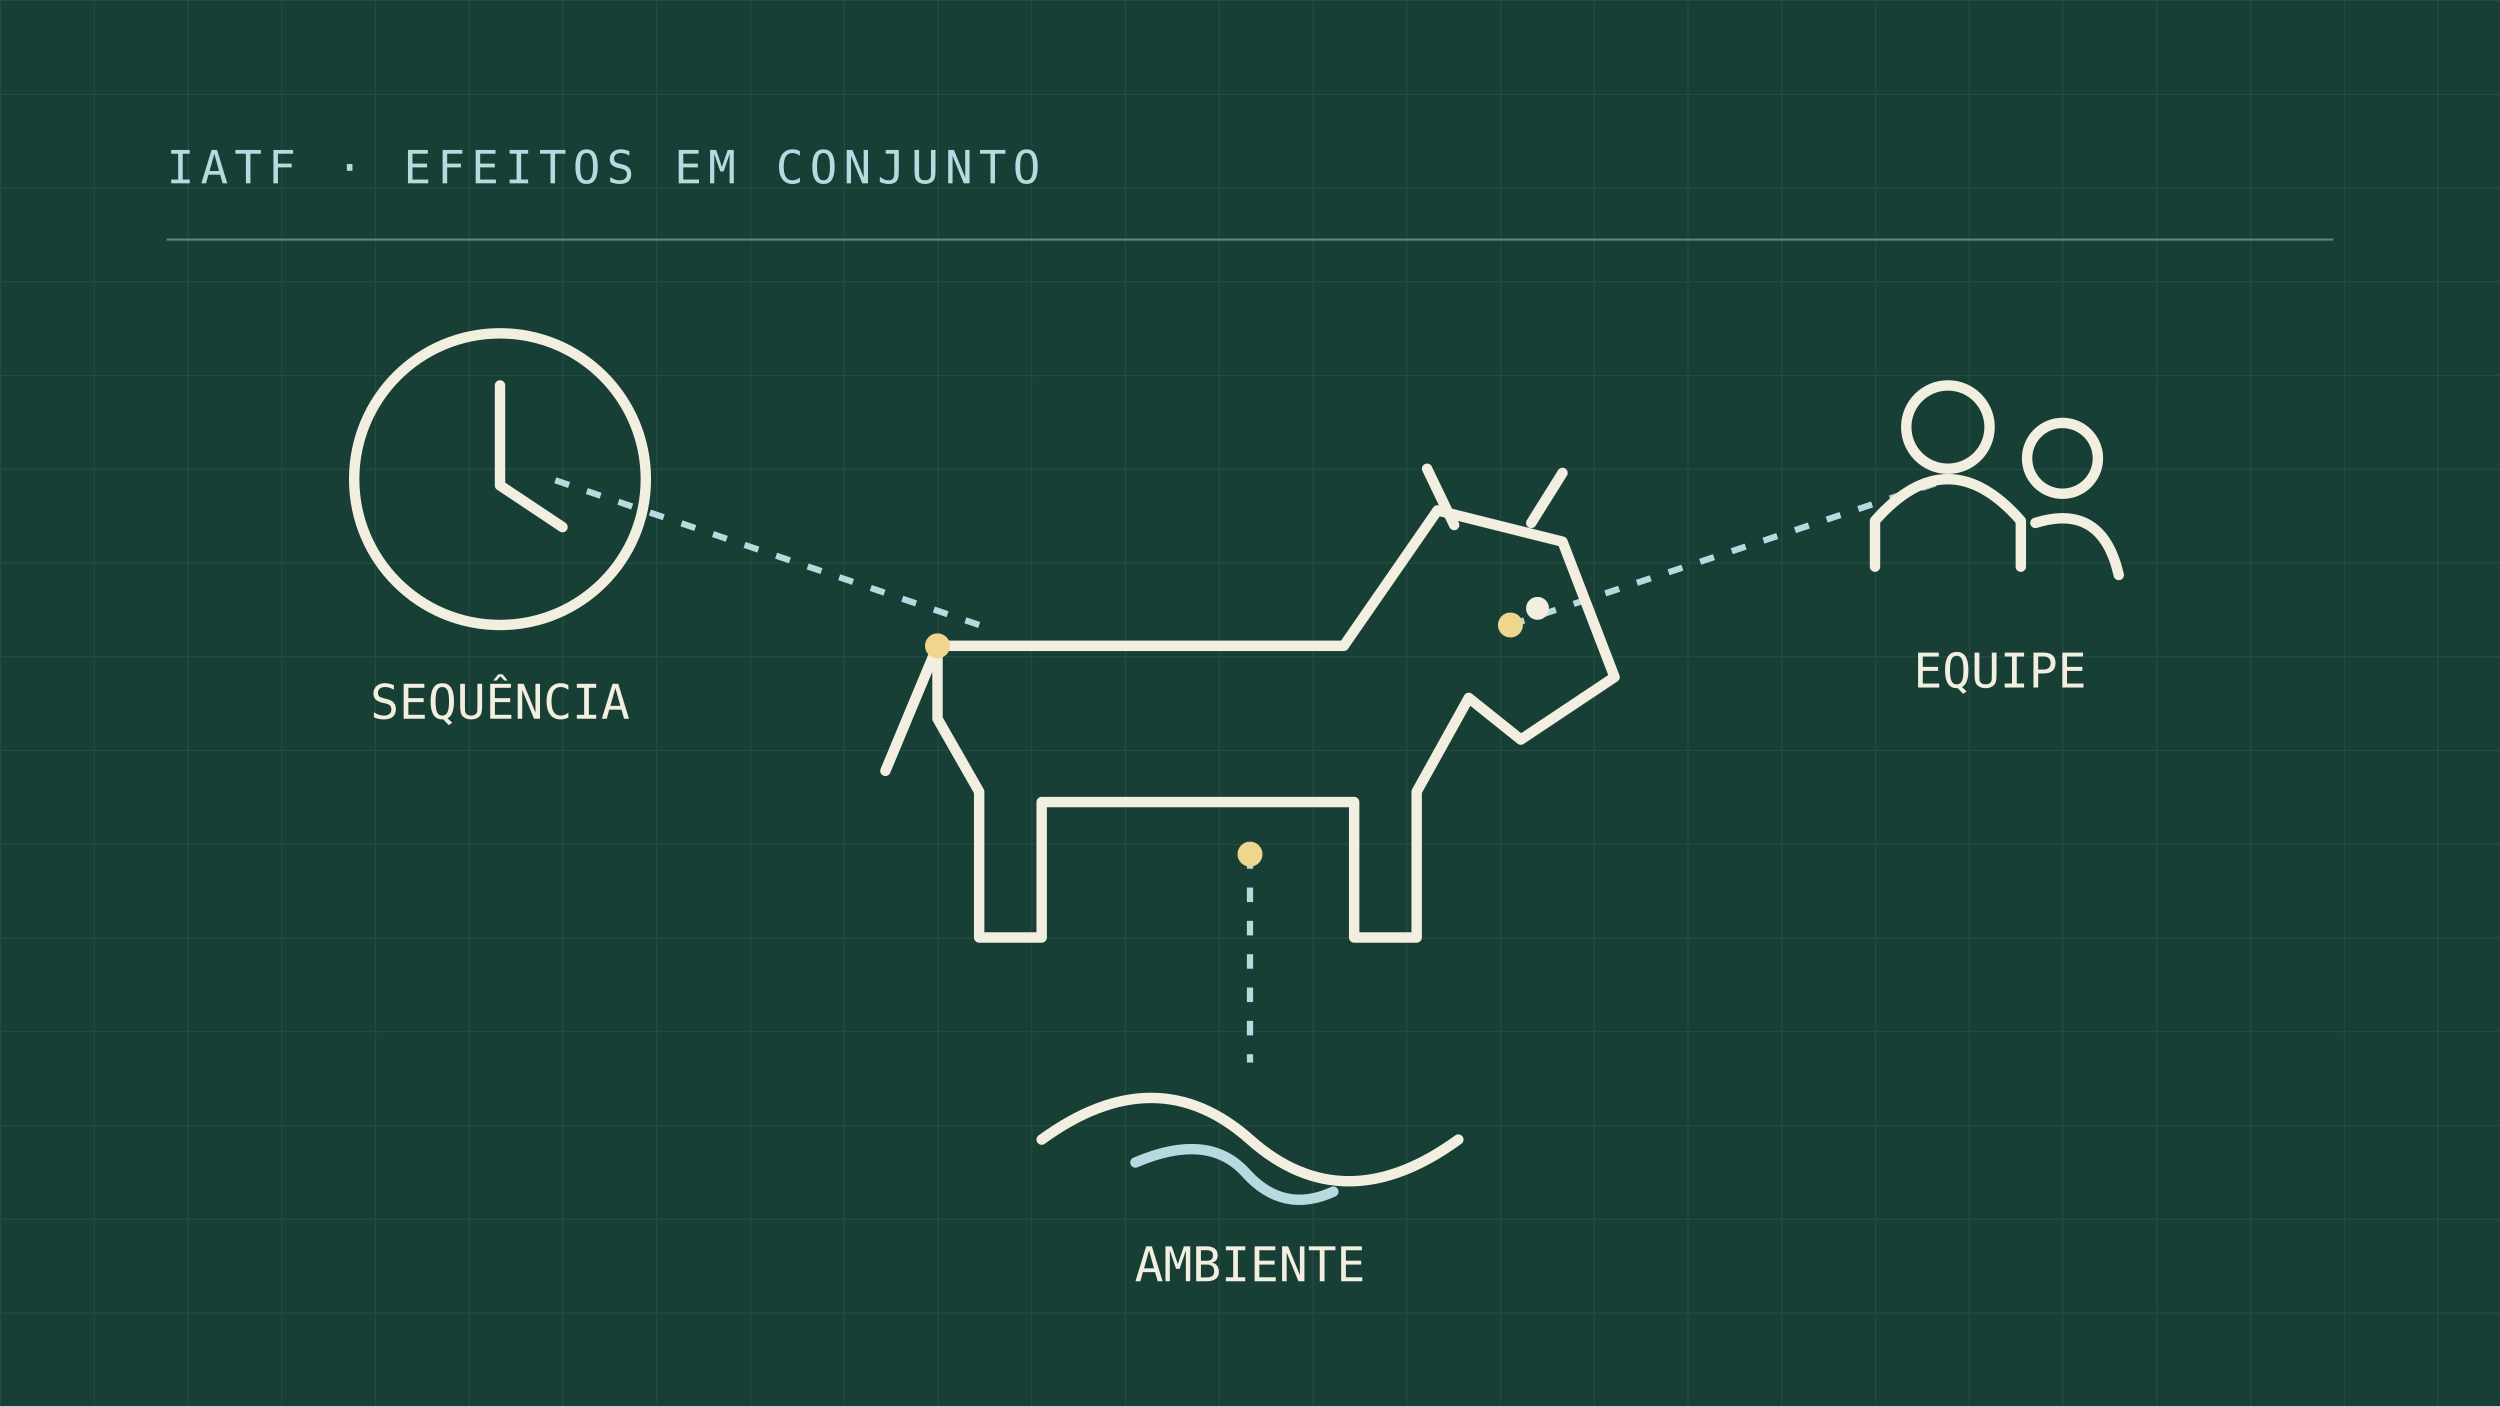
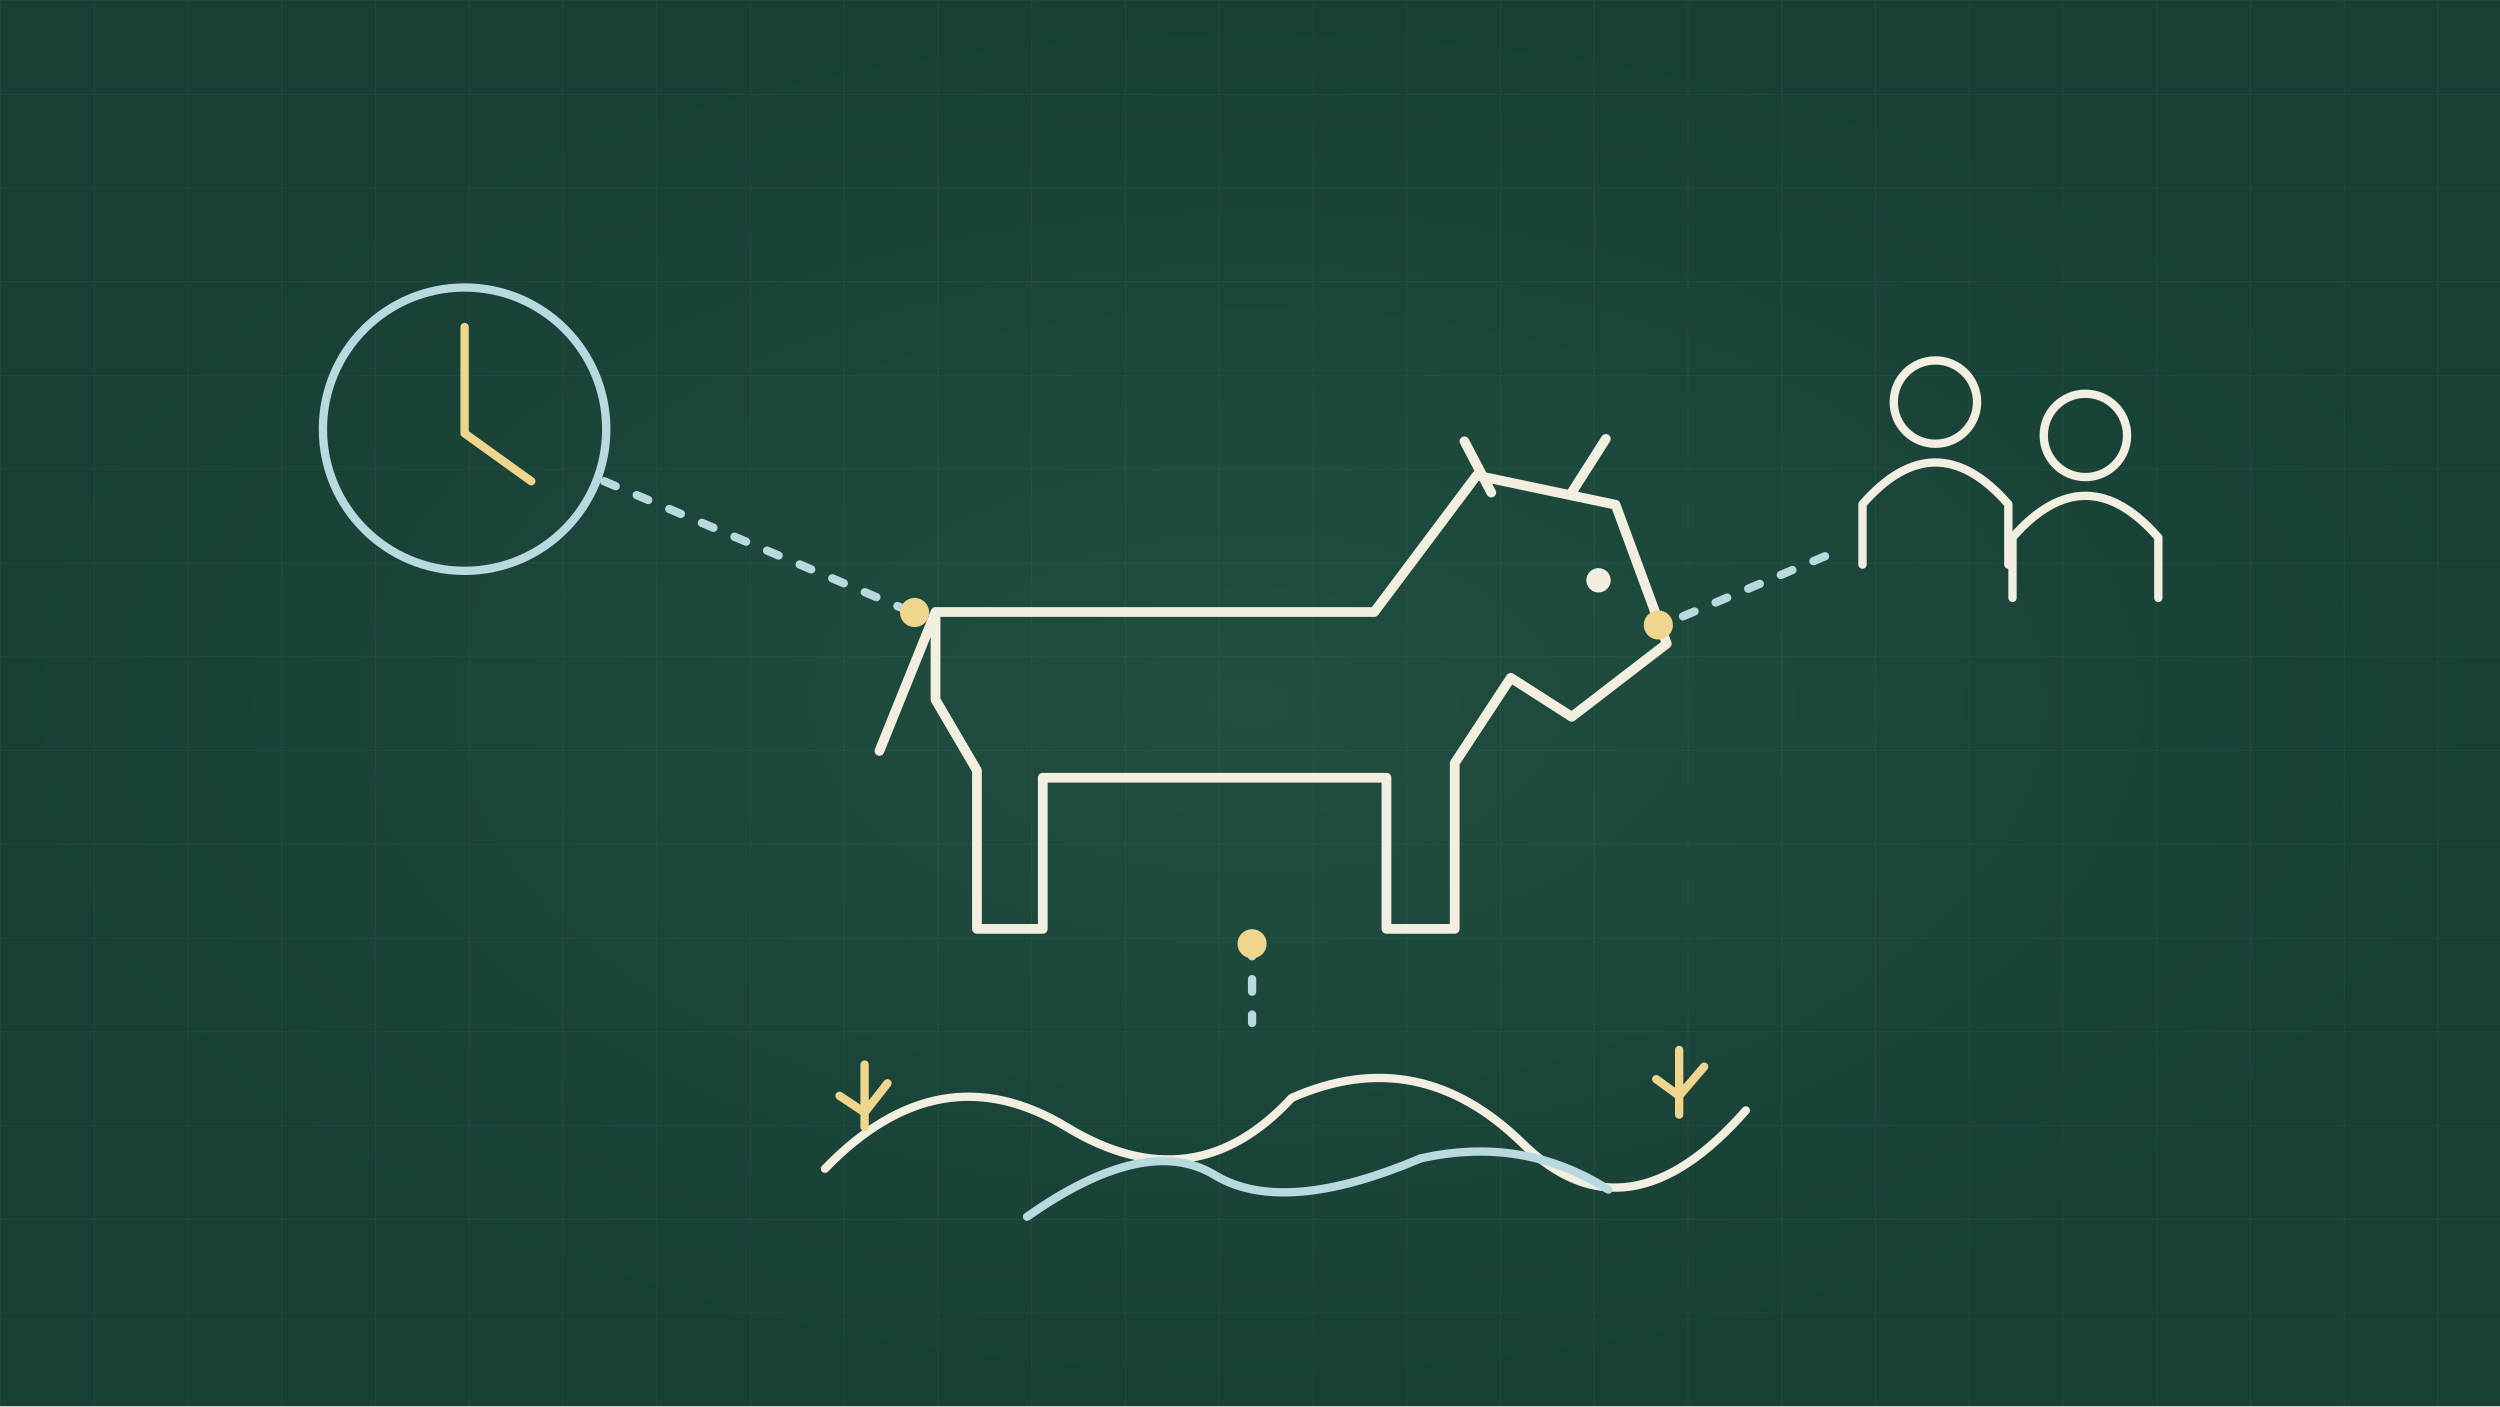
<svg xmlns="http://www.w3.org/2000/svg" width="1200" height="675" viewBox="0 0 1200 675" role="img" aria-labelledby="title desc">
  <defs>
    <pattern id="grid" width="45" height="45" patternUnits="userSpaceOnUse">
-       <path d="M45 0H0V45" fill="none" stroke="#b8d9df" stroke-opacity=".09" />
+       <path d="M45 0H0V45" fill="none" stroke="#b8d9df" stroke-opacity=".055" />
    </pattern>
+     <radialGradient id="board">
+       <stop stop-color="#214e41" />
+       <stop offset="1" stop-color="#173f35" />
+     </radialGradient>
+     <marker id="arrow" viewBox="0 0 10 10" refX="9" refY="5" markerWidth="6" markerHeight="6" orient="auto-start-reverse">
+       <path d="M1 1L9 5 1 9" fill="none" stroke="#b8d9df" stroke-width="1.5" />
+     </marker>
  </defs>
-   <rect width="1200" height="675" fill="#173f35" />
+   <rect width="1200" height="675" fill="url(#board)" />
  <rect width="1200" height="675" fill="url(#grid)" />
-   <text x="80" y="88" fill="#b8d9df" font-family="monospace" font-size="22" letter-spacing="3">IATF · EFEITOS EM CONJUNTO</text>
-   <path d="M80 115h1040" stroke="#648477" />
-   <g fill="none" stroke="#b8d9df" stroke-width="3" stroke-dasharray="7 9">
-     <path d="M470 300L265 230M725 300l210-70M600 410v100" />
-   </g>
-   <g fill="none" stroke="#f2efe0" stroke-width="5" stroke-linejoin="round" stroke-linecap="round">
-     <path d="M450 310h195l45-65 60 15 25 65-45 30-25-20-25 45v70h-30v-65H500v65h-30v-70l-20-35zM450 310l-25 60M698 252l-13-27M735 251l15-24" />
-     <circle cx="738" cy="292" r="3" fill="#f2efe0" />
-     <circle cx="240" cy="230" r="70" />
-     <path d="M240 185v48l30 20" />
-     <circle cx="935" cy="205" r="20" />
-     <circle cx="990" cy="220" r="17" />
-     <path d="M900 272v-22q35-40 70 0v22M977 251q32-10 40 25" />
-     <path d="M500 547q55-40 100 0t100 0" />
-     <path d="M545 558q35-15 53 5t42 9" stroke="#b8d9df" />
-   </g>
-   <g fill="#efd58e">
-     <circle cx="450" cy="310" r="6" />
-     <circle cx="725" cy="300" r="6" />
-     <circle cx="600" cy="410" r="6" />
-   </g>
-   <g fill="#f2efe0" font-family="monospace" font-size="23" text-anchor="middle">
-     <text x="240" y="345">SEQUÊNCIA</text>
-     <text x="960" y="330">EQUIPE</text>
-     <text x="600" y="615">AMBIENTE</text>
+   <g fill="none" stroke-width="4" stroke-linecap="round" stroke-linejoin="round">
+     <g transform="translate(607 323) scale(1.17)">
+       <path d="M-135-25h180l42-56 57 12 21 57-39 30-25-16-23 35v68H50V43H-91v62h-27V40l-17-29zM-135-25l-23 57M93-74l-11-21M126-74l14-22" stroke="#f2efe0" />
+       <circle cx="137" cy="-38" r="3" stroke="#f2efe0" fill="#f2efe0" />
+     </g>
+     <circle cx="223" cy="206" r="68" stroke="#b8d9df" fill="none" />
+     <path d="M223 157v51l32 23" stroke="#efd58e" />
+     <circle cx="929" cy="193" r="20" stroke="#f2efe0" fill="none" />
+     <path d="M894 271v-29q35-40 70 0v29" stroke="#f2efe0" />
+     <circle cx="1001" cy="209" r="20" stroke="#f2efe0" fill="none" />
+     <path d="M966 287v-29q35-40 70 0v29" stroke="#f2efe0" />
+     <path d="M290 231L438 294M876 267L798 300M601 453v38" stroke="#b8d9df" stroke-dasharray="6 11" />
+     <path d="M396 561q55-57 116-20t108-14q61-27 111 22t107-16" stroke="#f2efe0" />
+     <path d="M493 584q57-40 90-20t99-8q49-11 90 15" stroke="#b8d9df" />
+     <path d="M415 541v-30m-12 15 12 8 11-14M806 535v-31m-11 14 11 8 12-14" stroke="#efd58e" />
+     <circle cx="439" cy="294" r="5" stroke="#efd58e" fill="#efd58e" />
+     <circle cx="796" cy="300" r="5" stroke="#efd58e" fill="#efd58e" />
+     <circle cx="601" cy="453" r="5" stroke="#efd58e" fill="#efd58e" />
  </g>
</svg>
